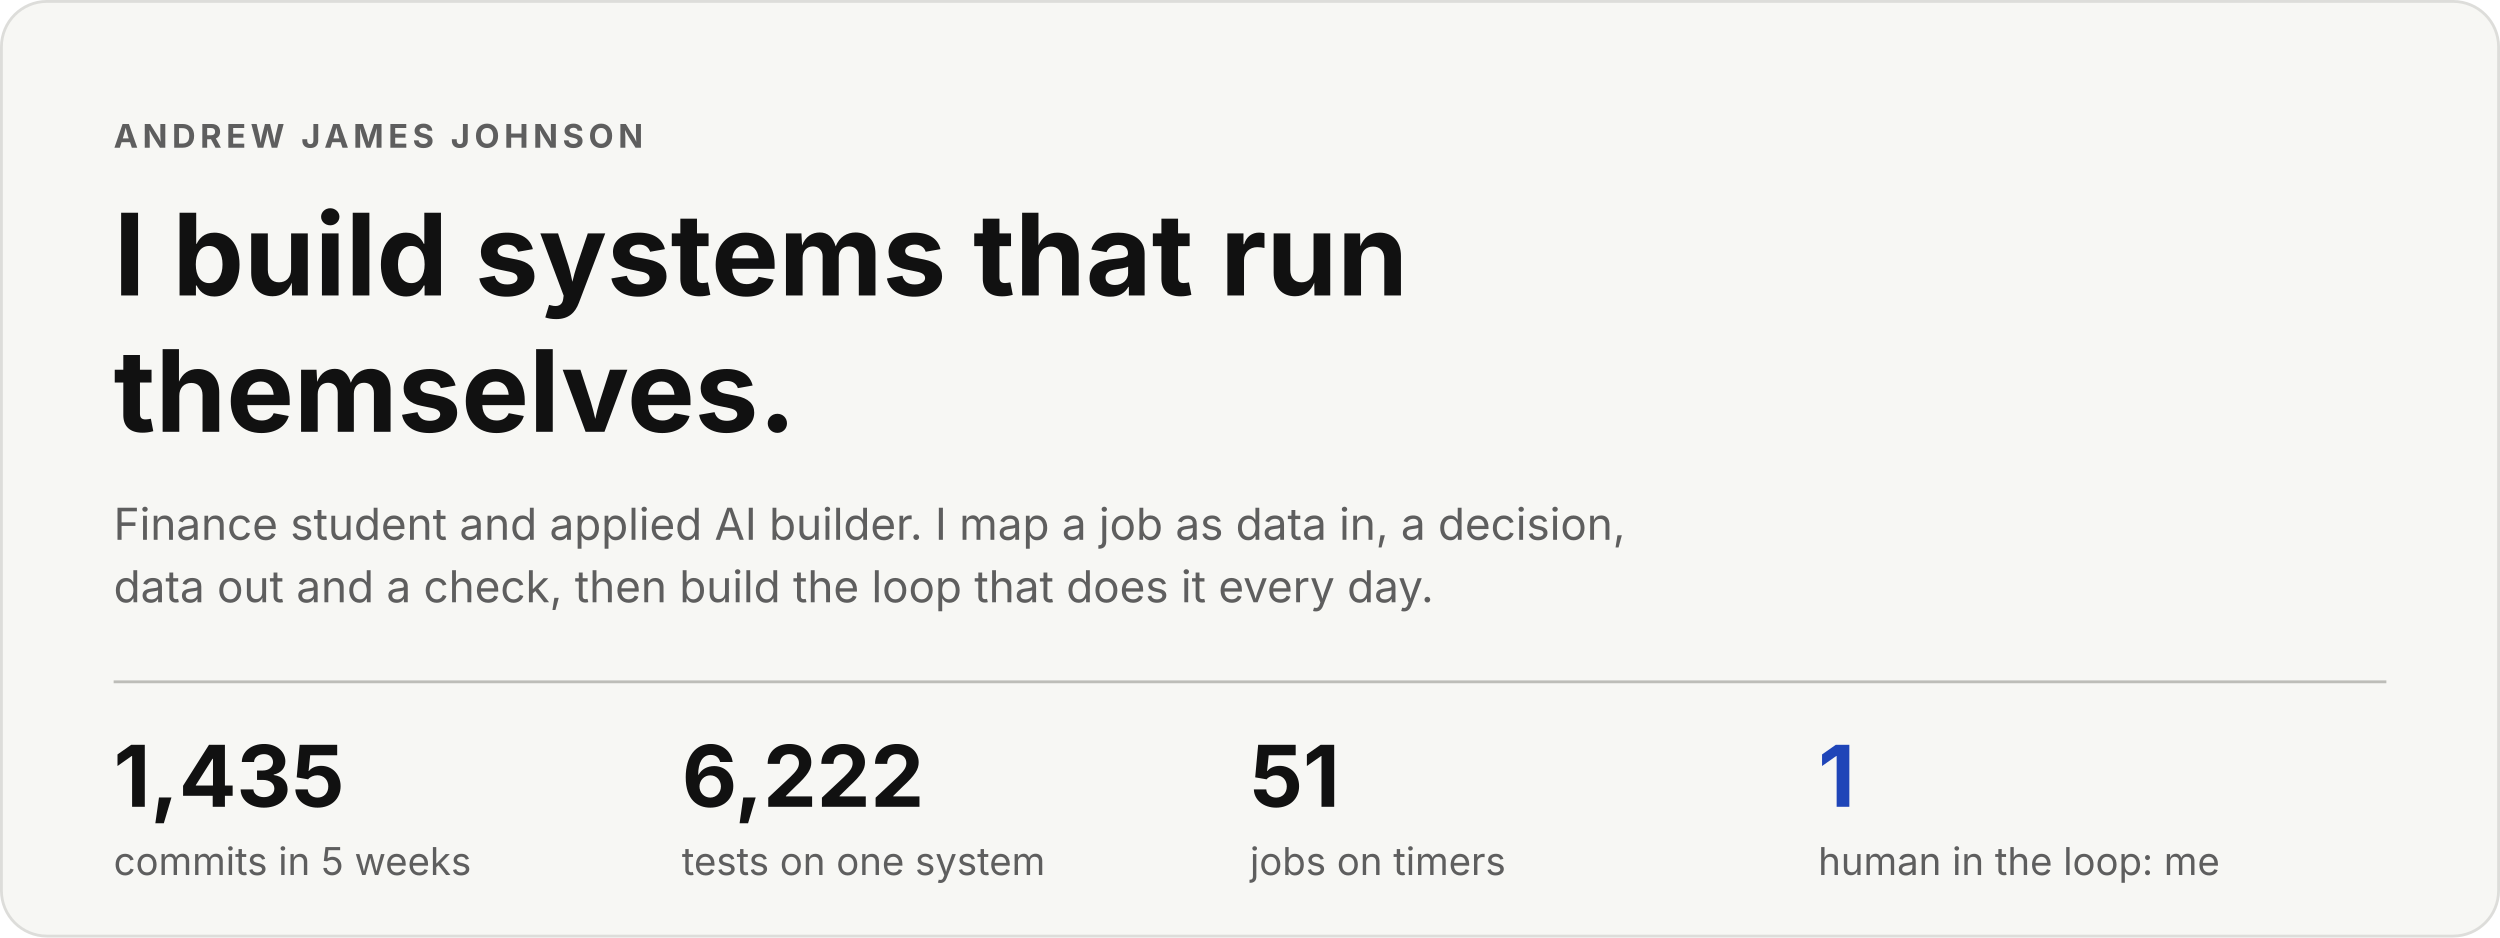
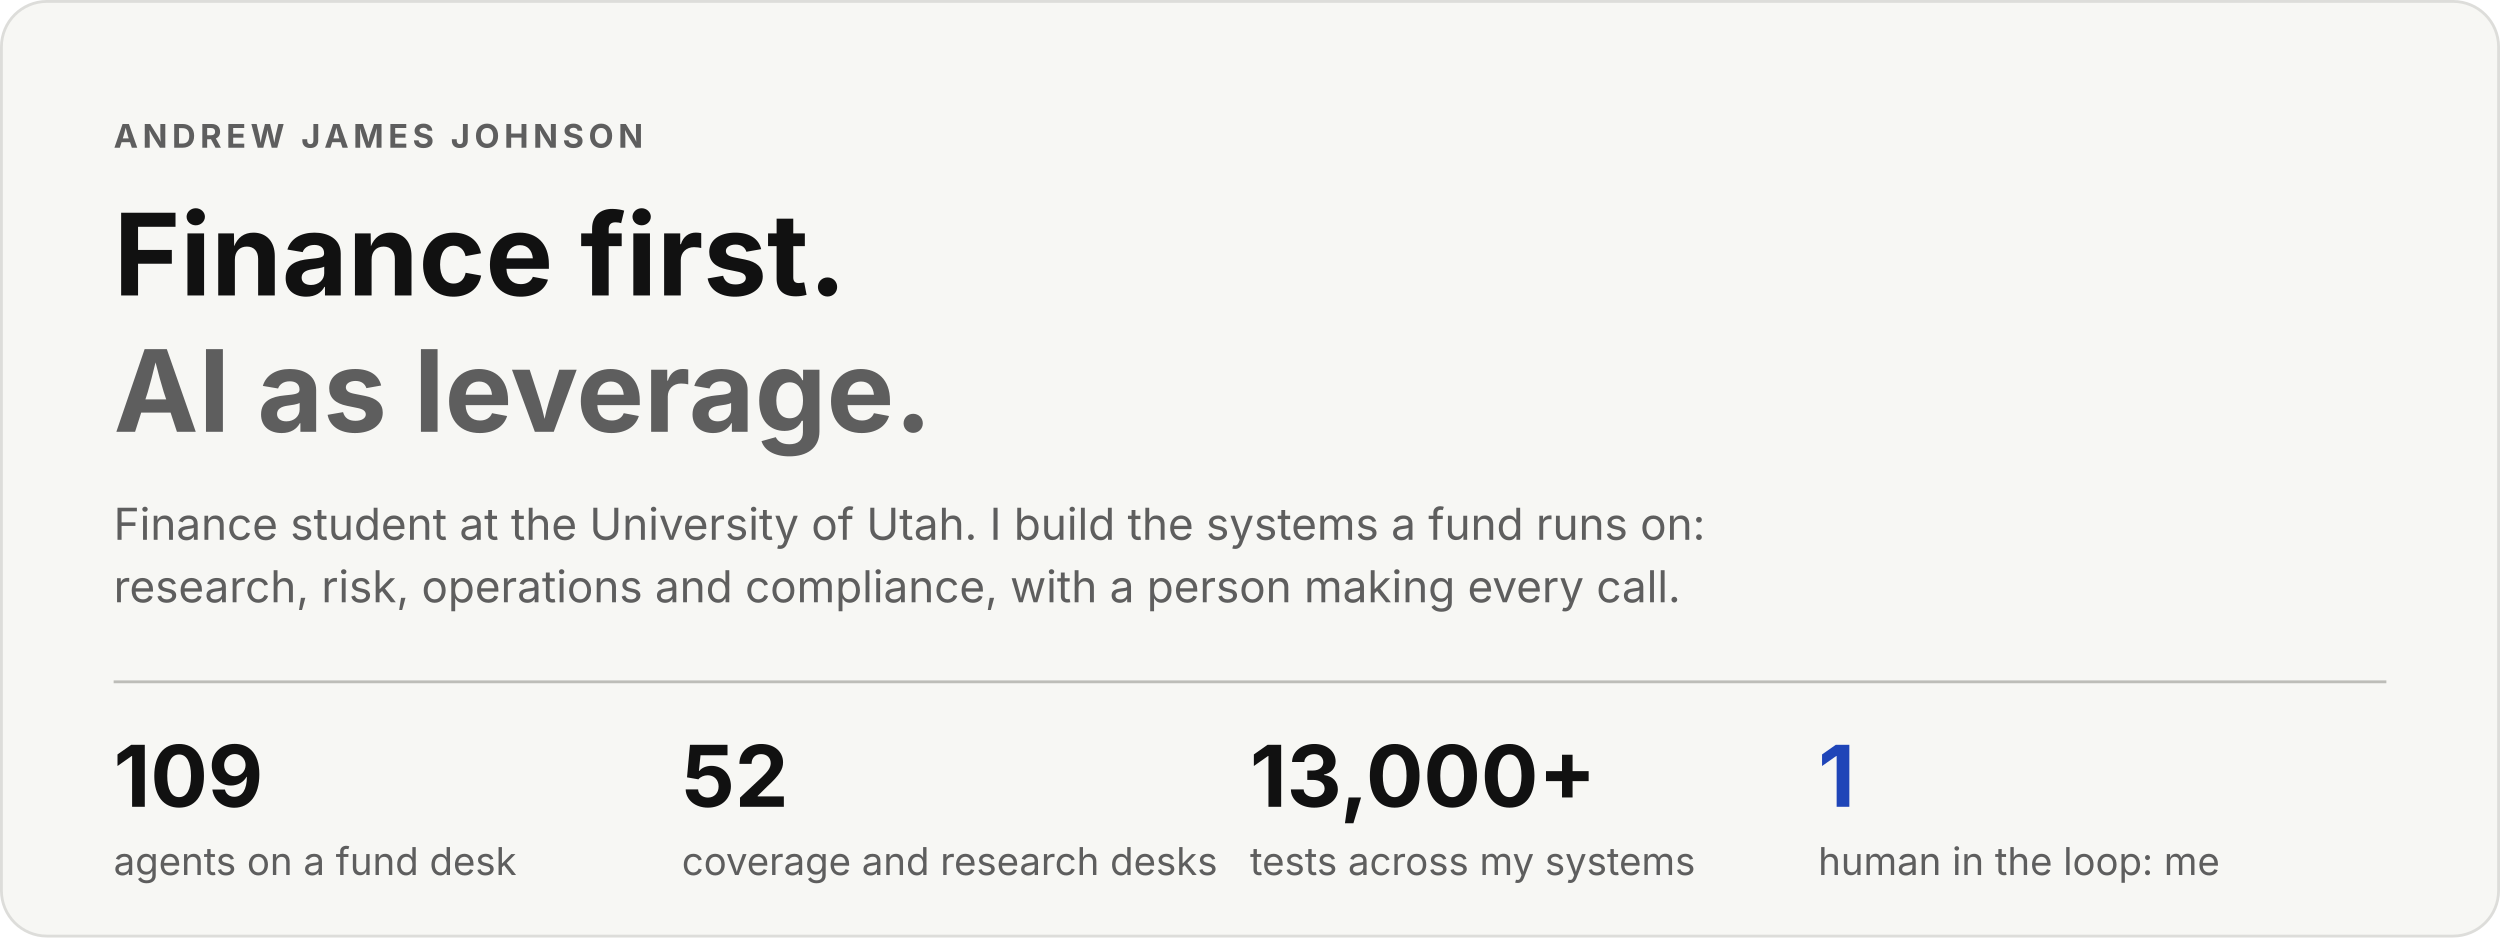
<svg xmlns="http://www.w3.org/2000/svg" width="880" height="330" viewBox="0 0 880 330" font-family="Inter, -apple-system, BlinkMacSystemFont, 'Segoe UI', Helvetica, Arial, sans-serif" role="img" aria-labelledby="t d">
  <rect x="0.5" y="0.5" width="879" height="329" rx="16" fill="#F7F7F4" stroke="#DDDDDA" />
  <text x="40" y="52" font-size="11.5" font-weight="700" fill="#5E5E5E" text-anchor="start" letter-spacing="1.6">ANDREW JAMES JOHNSON</text>
-   <text x="40" y="104" font-size="40" font-weight="700" fill="#111111" text-anchor="start">I build systems that run</text>
-   <text x="40" y="152" font-size="40" font-weight="700" fill="#111111" text-anchor="start">themselves.</text>
-   <text x="40" y="190" font-size="15.5" font-weight="400" fill="#5E5E5E" text-anchor="start">Finance student and applied AI builder. I map a job as data in, a decision,</text>
-   <text x="40" y="212" font-size="15.5" font-weight="400" fill="#5E5E5E" text-anchor="start">data out and a check, then build the loop that does it every day.</text>
+   <text x="40" y="104" font-size="40" font-weight="700" fill="#111111" text-anchor="start">Finance first.</text>
+   <text x="40" y="152" font-size="40" font-weight="700" fill="#5E5E5E" text-anchor="start">AI as leverage.</text>
+   <text x="40" y="190" font-size="15.5" font-weight="400" fill="#5E5E5E" text-anchor="start">Finance student at the University of Utah. I build the systems a fund runs on:</text>
+   <text x="40" y="212" font-size="15.5" font-weight="400" fill="#5E5E5E" text-anchor="start">research, risk, operations and compliance, with a person making every call.</text>
  <line x1="40" y1="240" x2="840" y2="240" stroke="#BDBDB8" stroke-width="1" />
-   <text x="40.0" y="284" font-size="30" font-weight="700" fill="#111111" text-anchor="start">1,435</text>
-   <text x="40.0" y="308" font-size="13.5" font-weight="400" fill="#5E5E5E" text-anchor="start">commits in 5 weeks</text>
-   <text x="240.0" y="284" font-size="30" font-weight="700" fill="#111111" text-anchor="start">6,222</text>
-   <text x="240.0" y="308" font-size="13.5" font-weight="400" fill="#5E5E5E" text-anchor="start">tests on one system</text>
-   <text x="440.0" y="284" font-size="30" font-weight="700" fill="#111111" text-anchor="start">51</text>
-   <text x="440.0" y="308" font-size="13.5" font-weight="400" fill="#5E5E5E" text-anchor="start">jobs on timers</text>
+   <text x="40.0" y="284" font-size="30" font-weight="700" fill="#111111" text-anchor="start">109</text>
+   <text x="40.0" y="308" font-size="13.5" font-weight="400" fill="#5E5E5E" text-anchor="start">agents on a fund desk</text>
+   <text x="240.0" y="284" font-size="30" font-weight="700" fill="#111111" text-anchor="start">52</text>
+   <text x="240.0" y="308" font-size="13.5" font-weight="400" fill="#5E5E5E" text-anchor="start">coverage and research desks</text>
+   <text x="440.0" y="284" font-size="30" font-weight="700" fill="#111111" text-anchor="start">13,000+</text>
+   <text x="440.0" y="308" font-size="13.5" font-weight="400" fill="#5E5E5E" text-anchor="start">tests across my systems</text>
  <text x="640.0" y="284" font-size="30" font-weight="700" fill="#1F45B8" text-anchor="start">1</text>
  <text x="640.0" y="308" font-size="13.5" font-weight="400" fill="#5E5E5E" text-anchor="start">human in the loop: me</text>
</svg>
